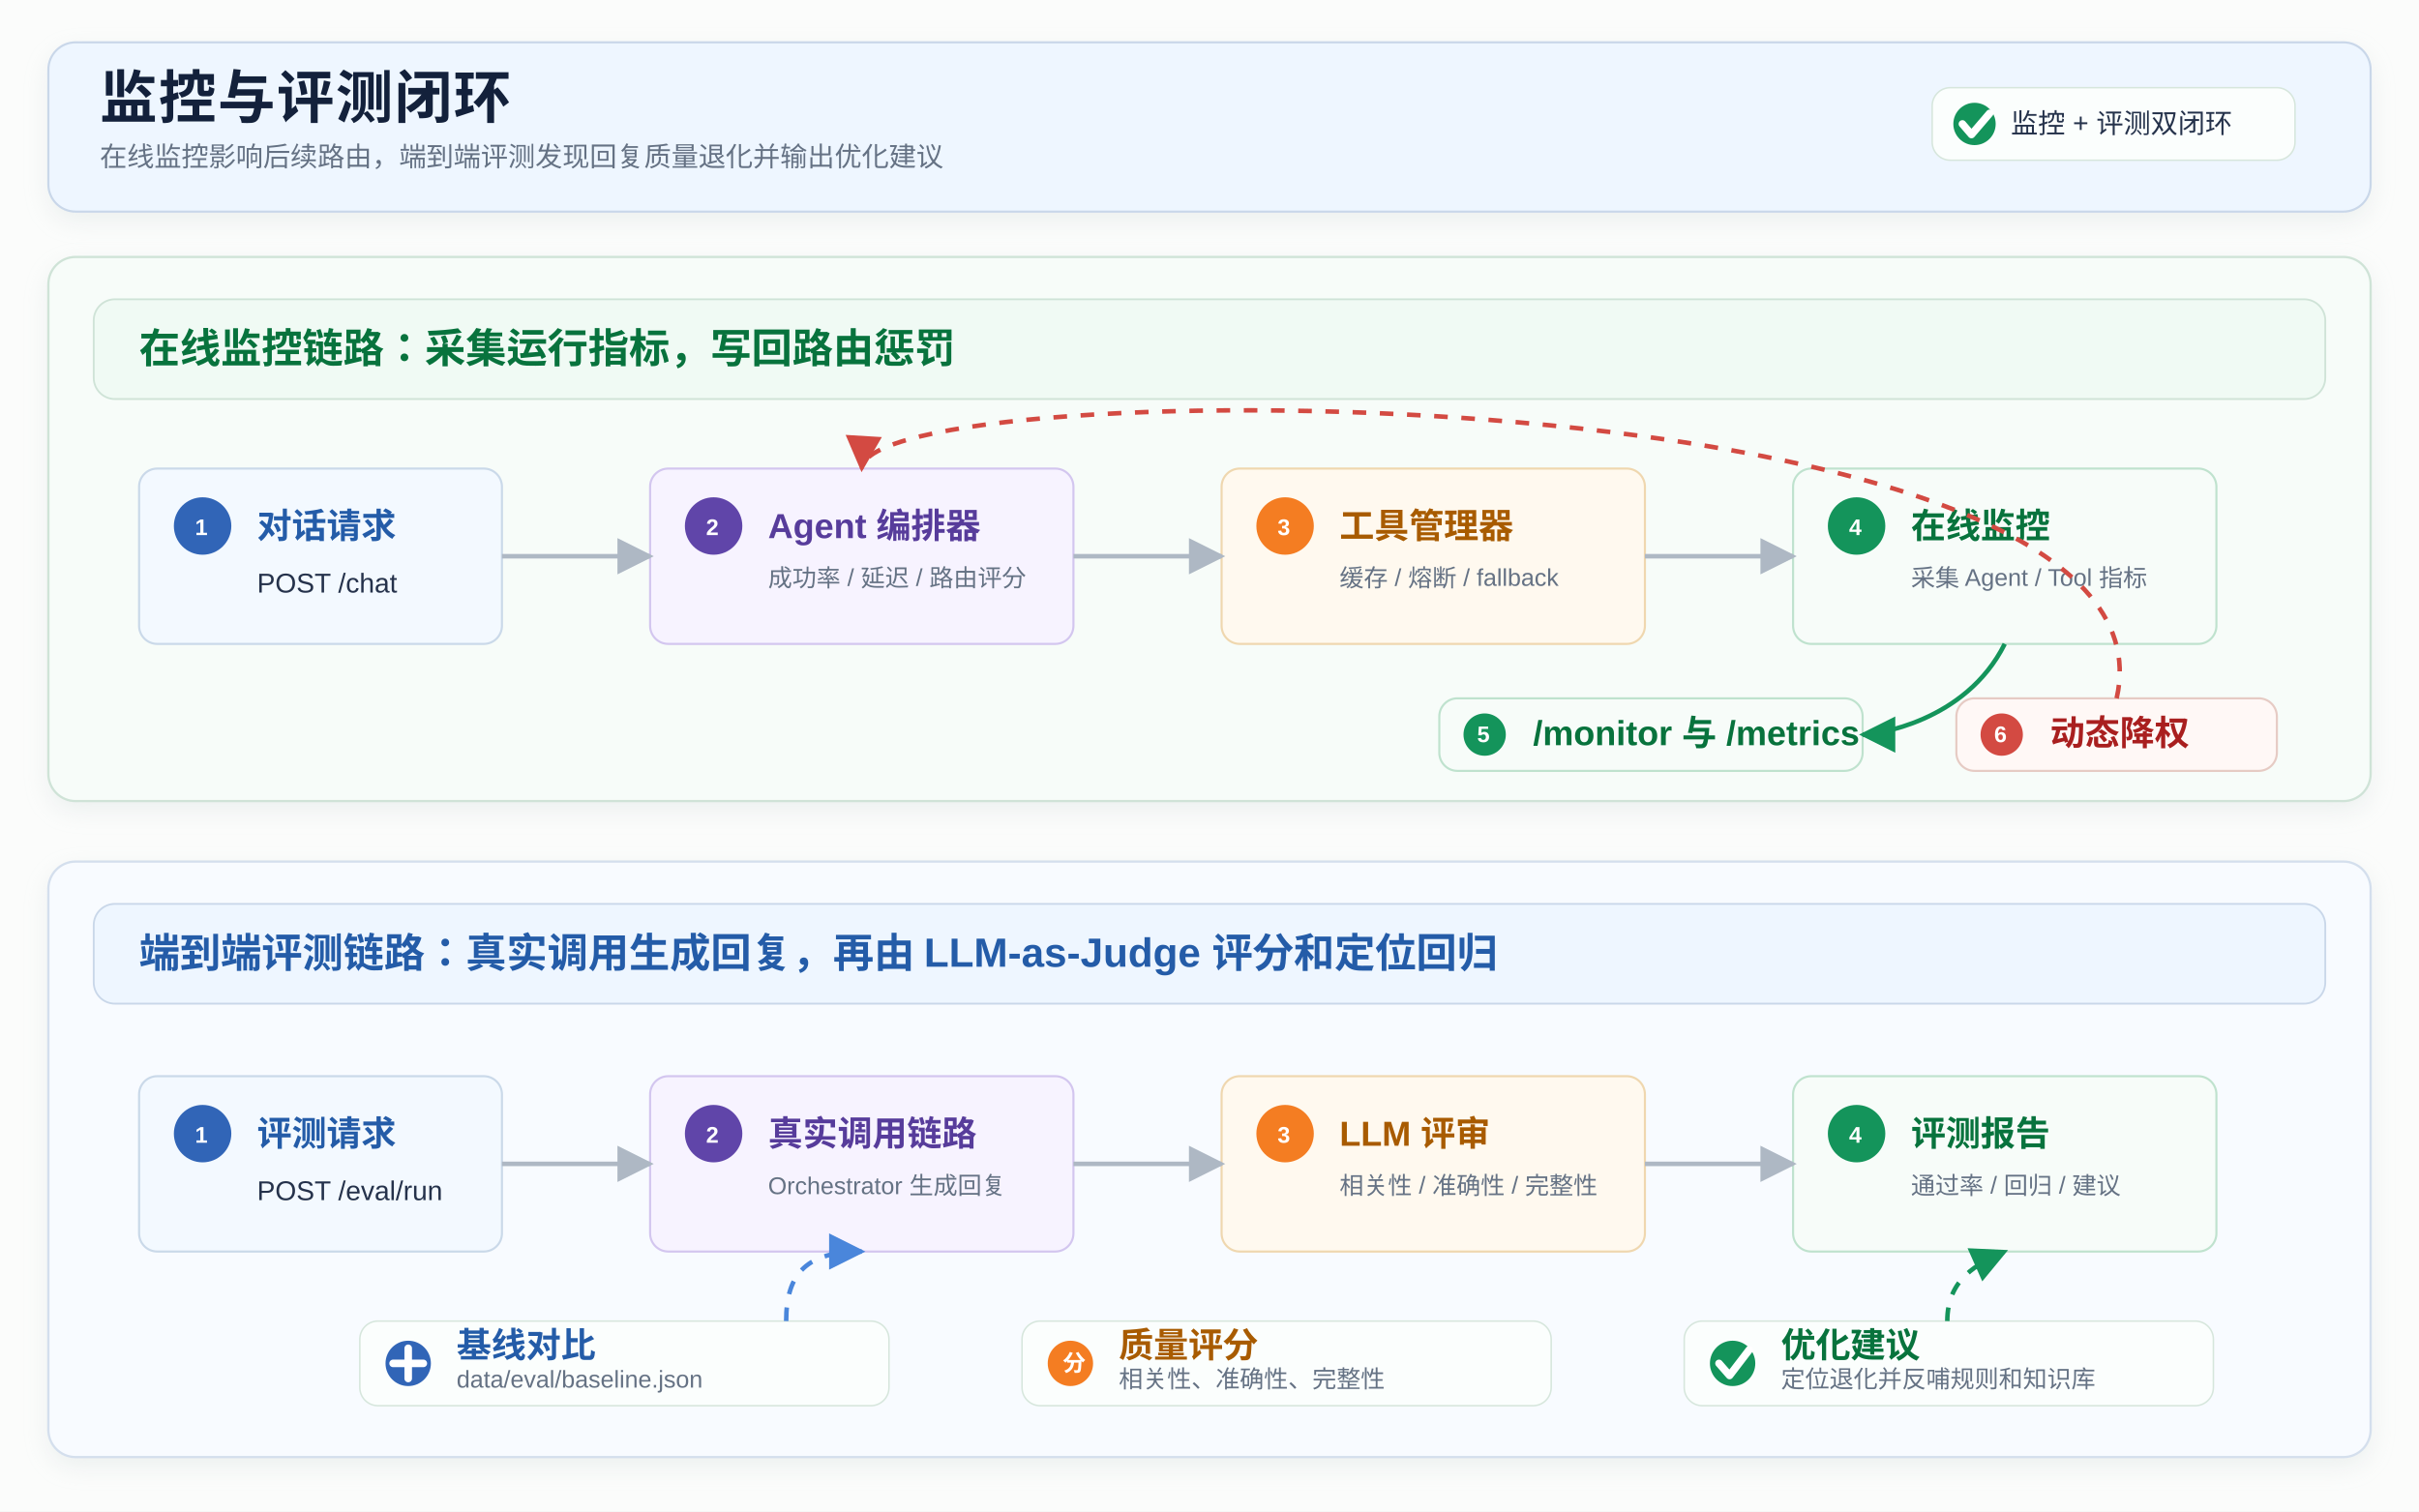
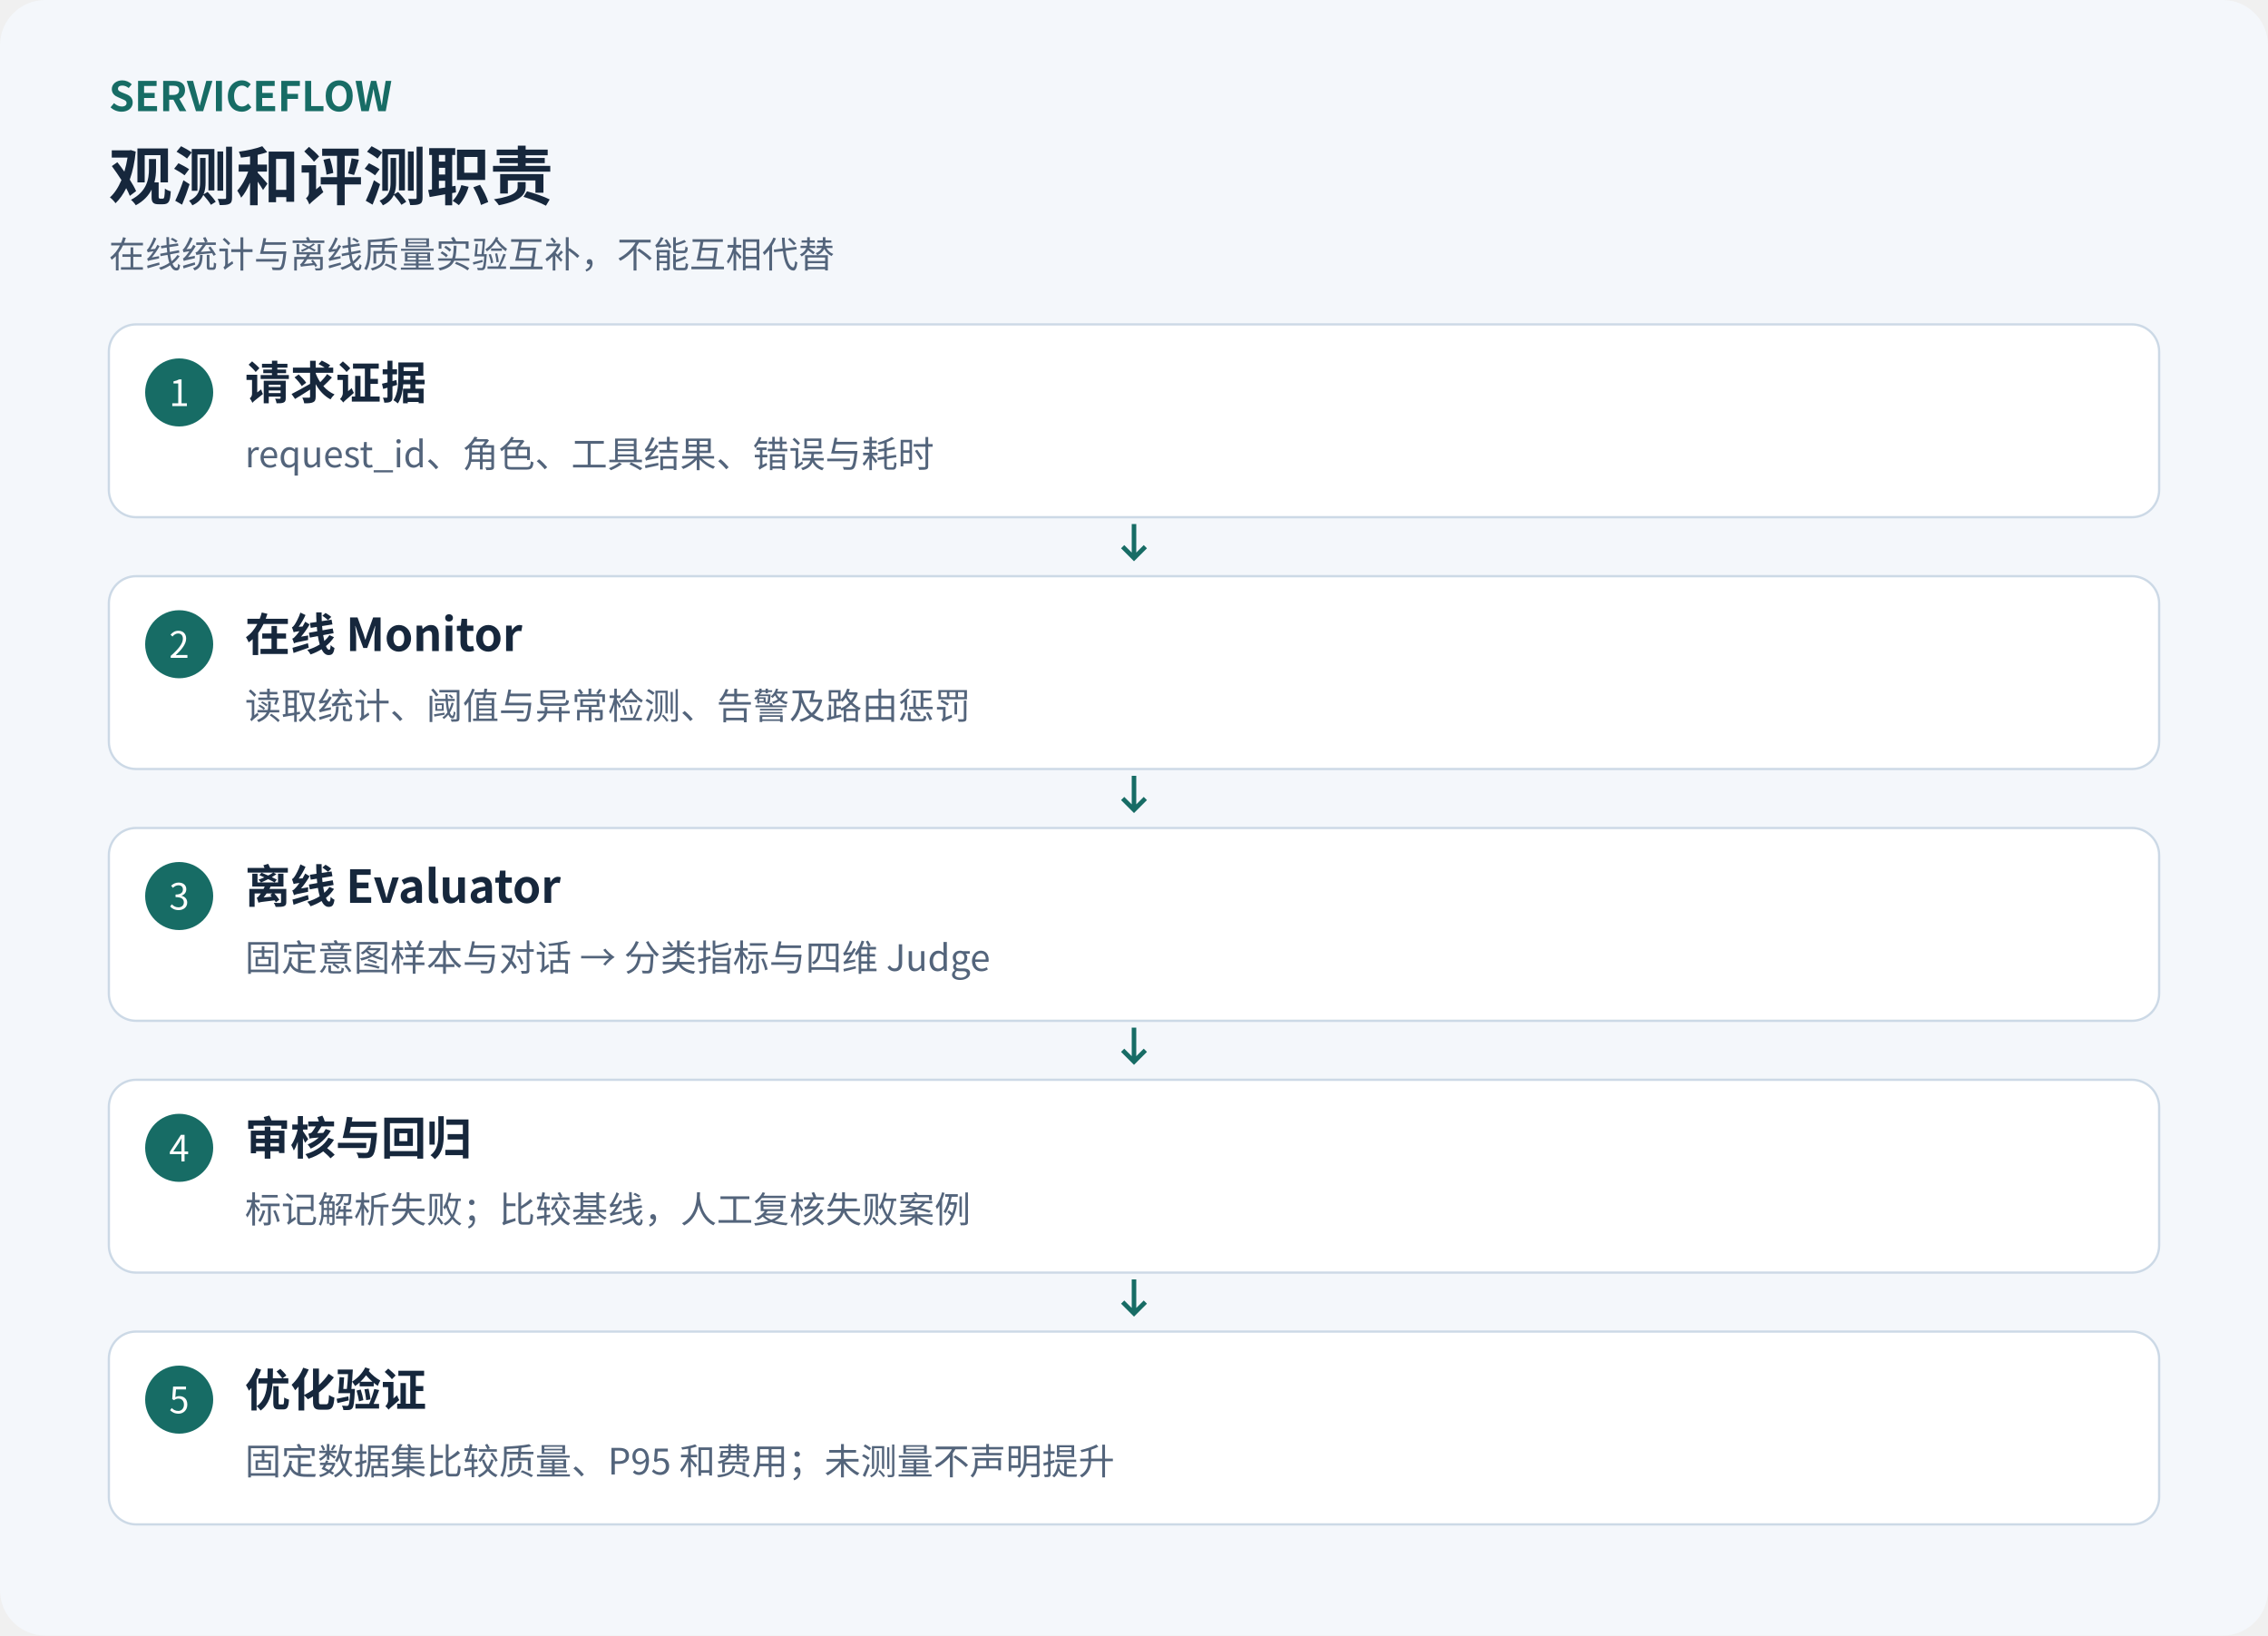
- <svg xmlns="http://www.w3.org/2000/svg" width="1600" height="1000" viewBox="0 0 1600 1000">
-   <defs>
-     <style>
-       .bg { fill: #fbfcfb; }
-       .header { fill: #eef6ff; stroke: #c9d7e9; stroke-width: 1.4; }
-       .panel { fill: #f7fcf9; stroke: #cfe3d7; stroke-width: 1.5; }
-       .blue-panel { fill: #f8fbff; stroke: #d4dfed; stroke-width: 1.5; }
-       .band { fill: #f0faf4; stroke: #cfe3d7; stroke-width: 1.2; }
-       .blue-band { fill: #eef6ff; stroke: #c9d7e9; stroke-width: 1.2; }
-       .card { fill: #ffffff; stroke: #d7e1df; stroke-width: 1.4; }
-       .blue-card { fill: #f3f9ff; stroke: #cad9e9; }
-       .green-card { fill: #f7fcf9; stroke: #bfe2ce; }
-       .orange-card { fill: #fff9ef; stroke: #efd7af; }
-       .purple-card { fill: #f7f3ff; stroke: #d3c6ef; }
-       .red-card { fill: #fff8f6; stroke: #e6cbc4; }
-       .soft-card { fill: #fbfefd; stroke: #d6e6dc; }
-       .title { font: 800 38px "PingFang SC", "Microsoft YaHei", Arial, sans-serif; fill: #13213b; letter-spacing: 1px; }
-       .subtitle { font: 500 18px "PingFang SC", "Microsoft YaHei", Arial, sans-serif; fill: #657284; }
-       .section-title { font: 800 27px "PingFang SC", "Microsoft YaHei", Arial, sans-serif; fill: #08733d; }
-       .blue-title { font: 800 27px "PingFang SC", "Microsoft YaHei", Arial, sans-serif; fill: #245ca8; }
-       .label { font: 800 23px "PingFang SC", "Microsoft YaHei", Arial, sans-serif; fill: #17243d; }
-       .small { font: 500 18px "PingFang SC", "Microsoft YaHei", Arial, sans-serif; fill: #25324b; }
-       .muted { font: 500 16px "PingFang SC", "Microsoft YaHei", Arial, sans-serif; fill: #657284; }
-       .tiny { font: 800 15px "PingFang SC", "Microsoft YaHei", Arial, sans-serif; fill: #ffffff; }
-       .green-text { fill: #08733d; }
-       .orange-text { fill: #a85b00; }
-       .purple-text { fill: #573c9b; }
-       .blue-text { fill: #245ca8; }
-       .red-text { fill: #a91f1f; }
-       .blue { fill: #3165b7; }
-       .green { fill: #14945b; }
-       .orange { fill: #f47d22; }
-       .purple { fill: #6045a9; }
-       .red { fill: #d34a42; }
-       .line { stroke: #aeb8c4; stroke-width: 3; fill: none; marker-end: url(#arrow); }
-       .green-line { stroke: #14945b; stroke-width: 3; fill: none; marker-end: url(#arrow-green); }
-       .blue-line { stroke: #4a86db; stroke-width: 3; fill: none; marker-end: url(#arrow-blue); }
-       .red-line { stroke: #d34a42; stroke-width: 3; fill: none; marker-end: url(#arrow-red); }
-       .dashed { stroke-dasharray: 9 9; }
-       .shadow { filter: url(#shadow); }
-     </style>
-     <filter id="shadow" x="-20%" y="-20%" width="140%" height="140%">
-       <feDropShadow dx="0" dy="6" stdDeviation="8" flood-color="#d8e1df" flood-opacity="0.42" />
-     </filter>
-     <marker id="arrow" viewBox="0 0 10 10" refX="9" refY="5" markerWidth="8" markerHeight="8" orient="auto">
-       <path d="M 0 0 L 10 5 L 0 10 z" fill="#aeb8c4" />
-     </marker>
-     <marker id="arrow-green" viewBox="0 0 10 10" refX="9" refY="5" markerWidth="8" markerHeight="8" orient="auto">
-       <path d="M 0 0 L 10 5 L 0 10 z" fill="#14945b" />
-     </marker>
-     <marker id="arrow-blue" viewBox="0 0 10 10" refX="9" refY="5" markerWidth="8" markerHeight="8" orient="auto">
-       <path d="M 0 0 L 10 5 L 0 10 z" fill="#4a86db" />
-     </marker>
-     <marker id="arrow-red" viewBox="0 0 10 10" refX="9" refY="5" markerWidth="8" markerHeight="8" orient="auto">
-       <path d="M 0 0 L 10 5 L 0 10 z" fill="#d34a42" />
-     </marker>
-   </defs>
-   <rect class="bg" width="1600" height="1000" />
-   <rect class="header shadow" x="32" y="28" width="1536" height="112" rx="18" />
-   <text class="title" x="66" y="78">监控与评测闭环</text>
-   <text class="subtitle" x="66" y="110">在线监控影响后续路由，端到端评测发现回复质量退化并输出优化建议</text>
-   <g transform="translate(1278,58)">
-     <rect class="soft-card" width="240" height="48" rx="12" />
-     <circle class="green" cx="28" cy="24" r="14" />
-     <path d="M20 24 L26 31 L38 17" stroke="#fff" stroke-width="5" fill="none" stroke-linecap="round" stroke-linejoin="round" />
-     <text class="small" x="52" y="30">监控 + 评测双闭环</text>
+ <svg xmlns="http://www.w3.org/2000/svg" width="1000" height="721" viewBox="0 0 1000 721" role="img" aria-labelledby="title desc">
+   <rect width="1000" height="721" rx="20" fill="#f4f7fb" />
+   <g font-family="Microsoft YaHei, Noto Sans CJK SC, sans-serif">
+     <text x="48" y="49" fill="#176c65" font-size="18" font-weight="700">SERVICEFLOW</text>
+     <text x="48" y="88" fill="#16273c" font-size="28" font-weight="700">观测和评测职责</text>
+     <text x="48" y="118" fill="#53647b" font-size="16">在线统计与离线质量实验互补，不能互相代替</text>
+     <rect x="48" y="143" width="904" height="85" rx="12" fill="white" stroke="#ccd9e6" />
+     <circle cx="79" cy="173" r="15" fill="#176c65" />
+     <text x="79" y="179" fill="white" text-anchor="middle" font-size="16">1</text>
+     <text x="108" y="176" font-size="20" font-weight="600" fill="#16273c">请求证据</text>
+     <text x="108" y="206" font-size="16" fill="#53647b">request_id、角色、工具结果、错误与耗时</text>
+     <path d="M500 231 v15 m-5 -5 5 5 5 -5" fill="none" stroke="#176c65" stroke-width="2" />
+     <rect x="48" y="254" width="904" height="85" rx="12" fill="white" stroke="#ccd9e6" />
+     <circle cx="79" cy="284" r="15" fill="#176c65" />
+     <text x="79" y="290" fill="white" text-anchor="middle" font-size="16">2</text>
+     <text x="108" y="287" font-size="20" font-weight="600" fill="#16273c">在线 Monitor</text>
+     <text x="108" y="317" font-size="16" fill="#53647b">读取统计、阈值与异常检测、告警及路由惩罚</text>
+     <path d="M500 342 v15 m-5 -5 5 5 5 -5" fill="none" stroke="#176c65" stroke-width="2" />
+     <rect x="48" y="365" width="904" height="85" rx="12" fill="white" stroke="#ccd9e6" />
+     <circle cx="79" cy="395" r="15" fill="#176c65" />
+     <text x="79" y="401" fill="white" text-anchor="middle" font-size="16">3</text>
+     <text x="108" y="398" font-size="20" font-weight="600" fill="#16273c">离线 Evaluator</text>
+     <text x="108" y="428" font-size="16" fill="#53647b">固定意图样本与对话 → 分类指标与四维 Judge</text>
+     <path d="M500 453 v15 m-5 -5 5 5 5 -5" fill="none" stroke="#176c65" stroke-width="2" />
+     <rect x="48" y="476" width="904" height="85" rx="12" fill="white" stroke="#ccd9e6" />
+     <circle cx="79" cy="506" r="15" fill="#176c65" />
+     <text x="79" y="512" fill="white" text-anchor="middle" font-size="16">4</text>
+     <text x="108" y="509" font-size="20" font-weight="600" fill="#16273c">审核与回归</text>
+     <text x="108" y="539" font-size="16" fill="#53647b">标记解析失败；比较基线，人工复核失败案例</text>
+     <path d="M500 564 v15 m-5 -5 5 5 5 -5" fill="none" stroke="#176c65" stroke-width="2" />
+     <rect x="48" y="587" width="904" height="85" rx="12" fill="white" stroke="#ccd9e6" />
+     <circle cx="79" cy="617" r="15" fill="#176c65" />
+     <text x="79" y="623" fill="white" text-anchor="middle" font-size="16">5</text>
+     <text x="108" y="620" font-size="20" font-weight="600" fill="#16273c">优化验证</text>
+     <text x="108" y="650" font-size="16" fill="#53647b">固定数据集比较质量、P95 和费用；未测量不声明提升</text>
  </g>
-   <rect class="panel shadow" x="32" y="170" width="1536" height="360" rx="18" />
-   <rect class="band" x="62" y="198" width="1476" height="66" rx="14" />
-   <text class="section-title" x="92" y="240">在线监控链路：采集运行指标，写回路由惩罚</text>
-   <g transform="translate(92,310)">
-     <rect class="card blue-card" width="240" height="116" rx="12" />
-     <circle class="blue" cx="42" cy="38" r="19" />
-     <text class="tiny" x="37" y="44">1</text>
-     <text class="label blue-text" x="78" y="46">对话请求</text>
-     <text class="small" x="78" y="82">POST /chat</text>
-   </g>
-   <g transform="translate(430,310)">
-     <rect class="card purple-card" width="280" height="116" rx="12" />
-     <circle class="purple" cx="42" cy="38" r="19" />
-     <text class="tiny" x="37" y="44">2</text>
-     <text class="label purple-text" x="78" y="46">Agent 编排器</text>
-     <text class="muted" x="78" y="78">成功率 / 延迟 / 路由评分</text>
-   </g>
-   <g transform="translate(808,310)">
-     <rect class="card orange-card" width="280" height="116" rx="12" />
-     <circle class="orange" cx="42" cy="38" r="19" />
-     <text class="tiny" x="37" y="44">3</text>
-     <text class="label orange-text" x="78" y="46">工具管理器</text>
-     <text class="muted" x="78" y="78">缓存 / 熔断 / fallback</text>
-   </g>
-   <g transform="translate(1186,310)">
-     <rect class="card green-card" width="280" height="116" rx="12" />
-     <circle class="green" cx="42" cy="38" r="19" />
-     <text class="tiny" x="37" y="44">4</text>
-     <text class="label green-text" x="78" y="46">在线监控</text>
-     <text class="muted" x="78" y="78">采集 Agent / Tool 指标</text>
-   </g>
-   <path class="line" d="M332 368 L430 368" />
-   <path class="line" d="M710 368 L808 368" />
-   <path class="line" d="M1088 368 L1186 368" />
-   <g transform="translate(952,462)">
-     <rect class="card green-card" width="280" height="48" rx="12" />
-     <circle class="green" cx="30" cy="24" r="14" />
-     <text class="tiny" x="25" y="29">5</text>
-     <text class="label green-text" x="62" y="31">/monitor 与 /metrics</text>
-   </g>
-   <path class="green-line" d="M1326 426 C1300 478 1240 486 1232 486" />
-   <g transform="translate(1294,462)">
-     <rect class="card red-card" width="212" height="48" rx="12" />
-     <circle class="red" cx="30" cy="24" r="14" />
-     <text class="tiny" x="25" y="29">6</text>
-     <text class="label red-text" x="62" y="31">动态降权</text>
-   </g>
-   <path class="red-line dashed" d="M1400 462 C1450 244 574 244 570 310" />
-   <rect class="blue-panel shadow" x="32" y="570" width="1536" height="394" rx="18" />
-   <rect class="blue-band" x="62" y="598" width="1476" height="66" rx="14" />
-   <text class="blue-title" x="92" y="640">端到端评测链路：真实调用生成回复，再由 LLM-as-Judge 评分和定位回归</text>
-   <g transform="translate(92,712)">
-     <rect class="card blue-card" width="240" height="116" rx="12" />
-     <circle class="blue" cx="42" cy="38" r="19" />
-     <text class="tiny" x="37" y="44">1</text>
-     <text class="label blue-text" x="78" y="46">评测请求</text>
-     <text class="small" x="78" y="82">POST /eval/run</text>
-   </g>
-   <g transform="translate(430,712)">
-     <rect class="card purple-card" width="280" height="116" rx="12" />
-     <circle class="purple" cx="42" cy="38" r="19" />
-     <text class="tiny" x="37" y="44">2</text>
-     <text class="label purple-text" x="78" y="46">真实调用链路</text>
-     <text class="muted" x="78" y="78">Orchestrator 生成回复</text>
-   </g>
-   <g transform="translate(808,712)">
-     <rect class="card orange-card" width="280" height="116" rx="12" />
-     <circle class="orange" cx="42" cy="38" r="19" />
-     <text class="tiny" x="37" y="44">3</text>
-     <text class="label orange-text" x="78" y="46">LLM 评审</text>
-     <text class="muted" x="78" y="78">相关性 / 准确性 / 完整性</text>
-   </g>
-   <g transform="translate(1186,712)">
-     <rect class="card green-card" width="280" height="116" rx="12" />
-     <circle class="green" cx="42" cy="38" r="19" />
-     <text class="tiny" x="37" y="44">4</text>
-     <text class="label green-text" x="78" y="46">评测报告</text>
-     <text class="muted" x="78" y="78">通过率 / 回归 / 建议</text>
-   </g>
-   <path class="line" d="M332 770 L430 770" />
-   <path class="line" d="M710 770 L808 770" />
-   <path class="line" d="M1088 770 L1186 770" />
-   <g transform="translate(238,874)">
-     <rect class="soft-card" width="350" height="56" rx="12" />
-     <circle class="blue" cx="32" cy="28" r="15" />
-     <path d="M22 28 h20 M32 18 v20" stroke="#fff" stroke-width="5" stroke-linecap="round" />
-     <text class="label blue-text" x="64" y="24">基线对比</text>
-     <text class="muted" x="64" y="44">data/eval/baseline.json</text>
-   </g>
-   <g transform="translate(676,874)">
-     <rect class="soft-card" width="350" height="56" rx="12" />
-     <circle class="orange" cx="32" cy="28" r="15" />
-     <text class="tiny" x="27" y="33">分</text>
-     <text class="label orange-text" x="64" y="24">质量评分</text>
-     <text class="muted" x="64" y="44">相关性、准确性、完整性</text>
-   </g>
-   <g transform="translate(1114,874)">
-     <rect class="soft-card" width="350" height="56" rx="12" />
-     <circle class="green" cx="32" cy="28" r="15" />
-     <path d="M23 28 L30 36 L43 19" stroke="#fff" stroke-width="5" fill="none" stroke-linecap="round" stroke-linejoin="round" />
-     <text class="label green-text" x="64" y="24">优化建议</text>
-     <text class="muted" x="64" y="44">定位退化并反哺规则和知识库</text>
-   </g>
-   <path class="blue-line dashed" d="M520 874 C520 842 534 828 570 828" />
-   <path class="green-line dashed" d="M1288 874 C1288 846 1308 836 1326 828" />
</svg>
